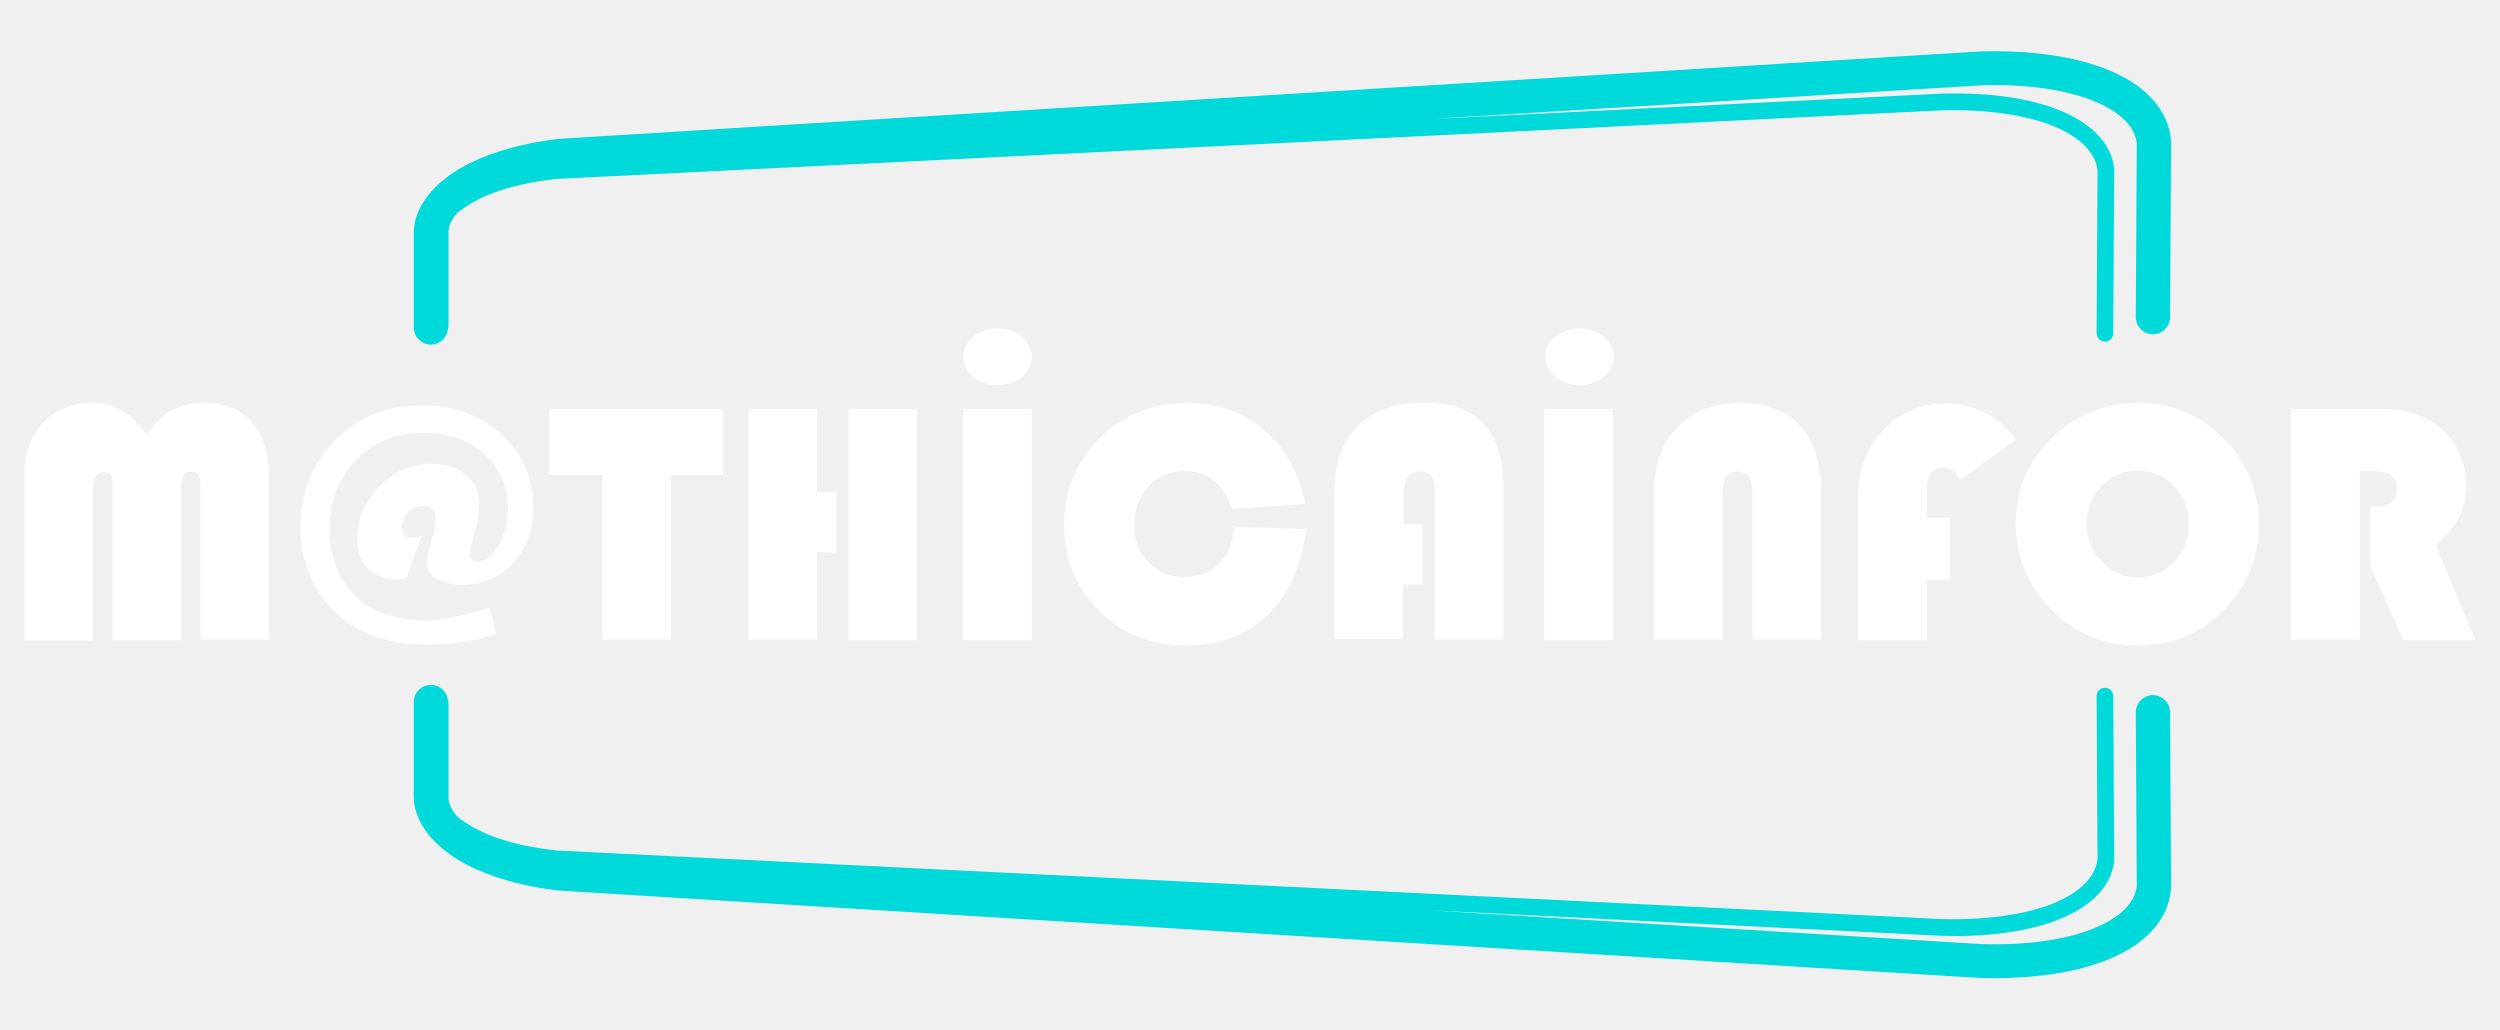
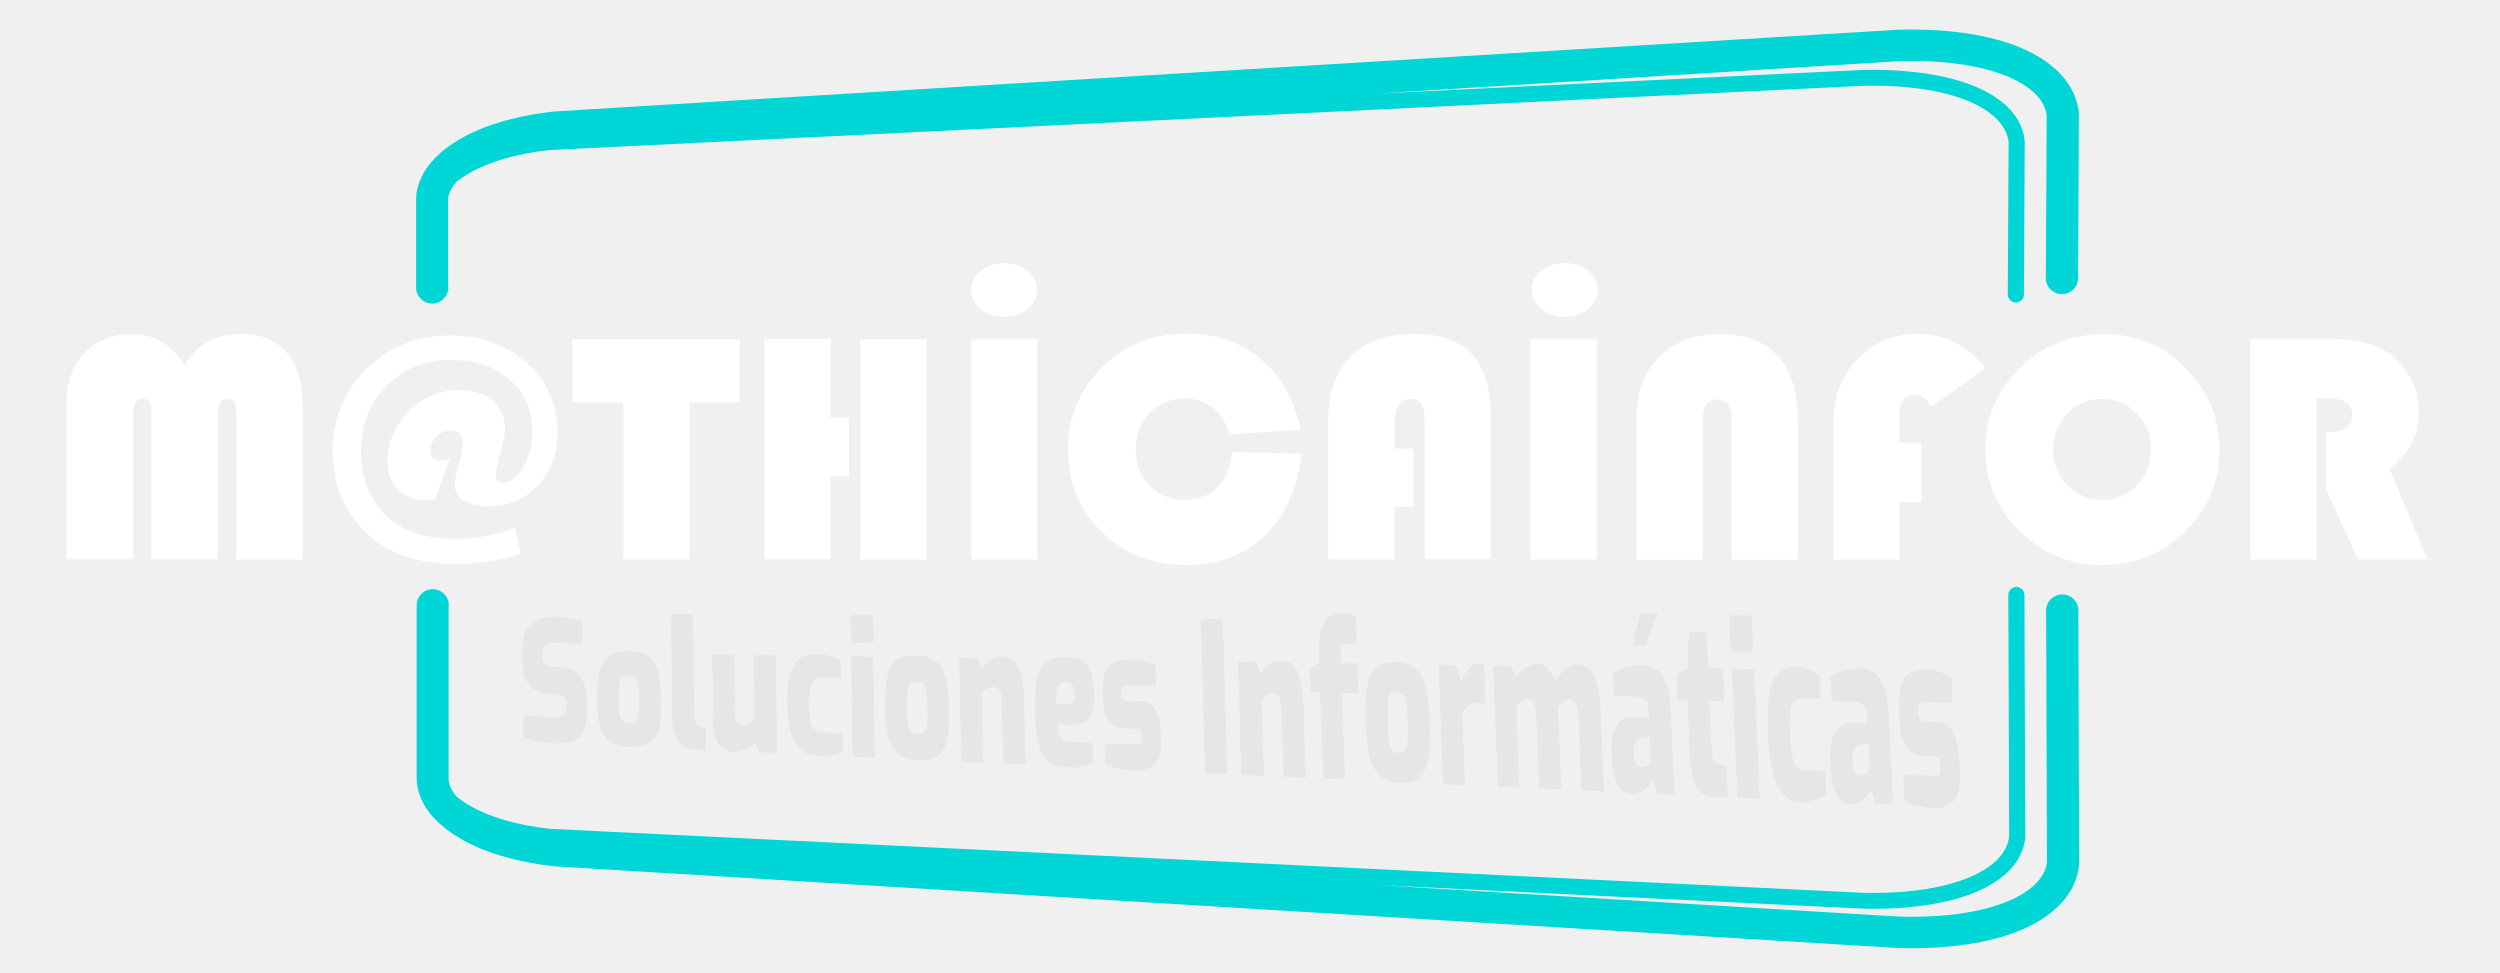
- <svg xmlns="http://www.w3.org/2000/svg" version="1.1" id="Capa_1" x="0px" y="0px" viewBox="0 0 510 210" style="enable-background:new 0 0 510 210;" xml:space="preserve">
+ <svg xmlns="http://www.w3.org/2000/svg" version="1.1" id="Capa_1" x="0px" y="0px" viewBox="0 0 900 350" style="enable-background:new 0 0 900 350;" xml:space="preserve">
  <style type="text/css">
- 	.st0{fill-rule:evenodd;clip-rule:evenodd;fill:transparent;}
- 	.st1{fill:#00D9D9;}
- 	/* .st2{fill:#0000FF;} */
- 	.st3,.st2{fill-rule:evenodd;clip-rule:evenodd;fill:#fff;}
+ 	.st0{fill:#E6E6E6;}
+ 	.st1{fill:#00D6D6;}
+ 	.st2{fill:#FFFFFF;}
+ 	.st3{fill-rule:evenodd;clip-rule:evenodd;fill:#FFFFFF;}
</style>
  <g>
-     <rect y="0" class="st0" width="510" height="210" />
-     <path class="st1" d="M91.4,66.8c0,1.9-1.6,3.5-3.5,3.5c-1.9,0-3.5-1.6-3.5-3.5v-19h0c-0.1-4.8,3.1-9.6,9.2-13.3   c4.9-2.9,11.9-5.2,20.6-6.2l0.2,0l289.5-17.8h0.1c10.7-0.3,19.8,1.1,26.4,3.9c7.4,3.1,11.9,8,12.5,14.2l0,0.1l-0.2,36   c0,1.9-1.6,3.5-3.5,3.5c-1.9,0-3.5-1.6-3.5-3.5l0.2-35.5c-0.4-3.4-3.4-6.3-8.3-8.4c-5.7-2.4-13.7-3.7-23.3-3.4v0l-112.7,6.9   l104.5-5.2h0c9.9-0.3,18.3,1,24.3,3.5c6.5,2.7,10.4,6.8,10.9,11.9l0,0.1l-0.2,33.4c0,1-0.8,1.7-1.7,1.7c-1,0-1.7-0.8-1.7-1.7   l0.2-33.2c-0.4-3.7-3.6-6.8-8.8-9c-5.6-2.3-13.4-3.5-22.8-3.3v0l-282.8,14c-7.5,0.8-13.4,2.6-17.4,5c-1,0.6-2,1.3-2.8,1.9   c-1.2,1.4-1.9,2.8-1.8,4.1l0,0.1V66.8z M91.4,143.2c0-1.9-1.6-3.5-3.5-3.5c-1.9,0-3.5,1.6-3.5,3.5v19h0c-0.1,4.8,3.1,9.6,9.2,13.3   c4.9,2.9,11.9,5.2,20.6,6.2l0.2,0l289.5,17.8h0.1c10.7,0.3,19.8-1.1,26.4-3.9c7.4-3.1,11.9-8,12.5-14.2l0-0.1l-0.2-36   c0-1.9-1.6-3.5-3.5-3.5c-1.9,0-3.5,1.6-3.5,3.5l0.2,35.5c-0.4,3.4-3.4,6.3-8.3,8.4c-5.7,2.4-13.7,3.7-23.3,3.4v0l-112.7-6.9   l104.5,5.2h0c9.9,0.3,18.3-1,24.3-3.5c6.5-2.7,10.4-6.8,10.9-11.9l0-0.1l-0.2-33.4c0-1-0.8-1.7-1.7-1.7c-1,0-1.7,0.8-1.7,1.7   l0.2,33.2c-0.4,3.7-3.6,6.8-8.8,9c-5.6,2.3-13.4,3.5-22.8,3.3v0l-282.8-14c-7.5-0.8-13.4-2.6-17.4-5c-1-0.6-2-1.2-2.8-1.9   c-1.2-1.4-1.9-2.8-1.8-4.1l0-0.1V143.2z" />
-     <path class="st2" d="M99.9,123.9l1.3,5.4c-4.3,1.5-9,2.2-14,2.2c-8.6,0-15.2-2.6-19.9-7.7c-4-4.5-6-9.9-6-16.3   c0-7.1,2.4-13,7.1-17.7c4.7-4.8,10.6-7.1,17.6-7.1c6.6,0,12,2,16.3,5.9c4.3,3.9,6.5,8.9,6.5,14.9c0,4.5-1.4,8.3-4.1,11.3   c-2.7,3-6.2,4.5-10.3,4.5c-2.2,0-4-0.4-5.3-1.2c-1.3-0.8-2-1.9-2-3.3c0-0.6,0.1-1.5,0.4-2.5l1.3-5c0.1-0.4,0.1-0.8,0.1-1.3   c0-1.9-0.9-2.8-2.7-2.8c-1.1,0-2.1,0.4-2.9,1.3c-0.8,0.9-1.3,1.9-1.3,3c0,1.5,0.7,2.2,2.1,2.2c0.7,0,1.3-0.1,1.9-0.3l-3.1,8.6   c-0.7,0.1-1.3,0.2-1.8,0.2c-2.5,0-4.5-0.7-6-2.2c-1.5-1.5-2.2-3.5-2.2-6c0-4.1,1.5-7.7,4.5-10.8c3-3.1,6.6-4.6,10.6-4.6   c2.9,0,5.3,0.8,7.1,2.3c1.8,1.5,2.7,3.5,2.7,5.9c0,1-0.2,2.1-0.4,3.4l-1,4.2l-0.2,0.7c-0.2,0.7-0.3,1.2-0.3,1.7   c0,1.1,0.5,1.7,1.5,1.7c1.6,0,3-1.1,4.3-3.3c1.3-2.2,1.9-4.7,1.9-7.4c0-4.6-1.6-8.3-4.8-11.2c-3.2-2.9-7.3-4.3-12.5-4.3   c-5.5,0-10.1,1.9-13.7,5.6c-3.6,3.7-5.4,8.4-5.4,14.1c0,4.9,1.4,9.1,4.2,12.4c3.4,4.1,8.7,6.2,15.9,6.2   C91.4,126.2,95.6,125.4,99.9,123.9" />
-     <path class="st2" d="M481.4,96v34.5h-14V83.4h18c5.5,0,9.7,1.4,12.7,4.1c3.4,3.1,5,6.9,5,11.6c0,4.8-2.1,8.8-6.2,12.1l8.1,19.4   h-14.7l-6.8-15.2v-12.1h1.1c2.9,0,4.4-1.3,4.4-3.8c0-2.3-1.7-3.4-5.1-3.4H481.4z" />
-     <path class="st2" d="M397.8,105.6v12.7h-4.7v12.3h-14v-29.3c0-5.5,1.7-10,5.1-13.6c3.4-3.6,7.7-5.4,12.8-5.4   c5.7,0,10.4,2.4,14.3,7.3L399.8,98c-0.6-1.8-1.8-2.6-3.4-2.6c-2.2,0-3.3,1.5-3.3,4.4v5.8H397.8z" />
-     <path class="st2" d="M337.5,130.5V99.9c0-5.4,1.6-9.6,4.8-12.9c3.2-3.2,7.5-4.8,12.8-4.8c5.3,0,9.4,1.6,12.2,4.7   c2.8,3.1,4.2,7.6,4.2,13.5v30.1h-14v-30.1c0-2.8-1-4.2-3.1-4.2c-2,0-3,1.4-3,4.2v30.1H337.5z" />
-     <path class="st2" d="M290.2,106.8v12.4h-4v11.2h-14v-30c0-5.8,1.6-10.3,4.8-13.5c3.2-3.2,7.6-4.8,13.4-4.8c5.5,0,9.6,1.4,12.3,4.4   c2.7,2.9,4,7.4,4,13.5v30.5h-14V101c0-1.8-0.2-3.1-0.7-3.8c-0.4-0.7-1.2-1-2.4-1c-2.2,0-3.3,1.6-3.3,4.8v5.9H290.2z" />
-     <path class="st2" d="M251.8,107.5l14.7,0.4c-1,7.6-3.6,13.5-7.9,17.6c-4.3,4.1-9.9,6.2-16.8,6.2c-7,0-12.9-2.4-17.6-7.1   c-4.7-4.7-7.1-10.6-7.1-17.5c0-7,2.4-12.9,7.2-17.7c4.8-4.8,10.8-7.2,17.8-7.2c7,0,12.8,2.3,17.4,7c3.2,3.2,5.5,7.8,6.8,13.6l-15,1   c-1.7-5.1-4.9-7.7-9.6-7.7c-3,0-5.5,1-7.4,3.1c-1.9,2.1-2.9,4.7-2.9,7.9c0,3.1,1,5.6,2.9,7.6c1.9,2,4.3,3,7.3,3   c3,0,5.4-0.9,7.1-2.7C250.4,113.4,251.5,110.8,251.8,107.5" />
-     <path class="st2" d="M203.5,67c3.9,0,7,2.6,7,5.8c0,3.2-3.1,5.8-7,5.8c-3.9,0-7-2.6-7-5.8C196.5,69.6,199.6,67,203.5,67    M210.5,83.4v47.2h-14V83.4H210.5z" />
-     <path class="st2" d="M187.1,83.4v47.2h-14V83.4H187.1z M170.6,100.3v12.4h-3.9v17.8h-14V83.4h14v16.9H170.6z" />
-     <polygon class="st2" points="136.9,96.9 136.9,130.5 122.9,130.5 122.9,96.9 112.1,96.9 112.1,83.4 147.5,83.4 147.5,96.9  " />
-     <path class="st2" d="M5,130.5v-34c0-4.2,1.3-7.6,3.8-10.3c2.6-2.7,5.9-4,9.9-4c4.8,0,8.5,2.2,11.2,6.6c1.6-2.4,3.3-4.1,5.1-5.1   c1.8-1,4.1-1.5,6.7-1.5c4.2,0,7.5,1.3,9.8,4c2.3,2.7,3.4,6.5,3.4,11.5v32.8h-14V99.9c0-1.5-0.1-2.5-0.4-3c-0.2-0.5-0.7-0.7-1.5-0.7   c-1.4,0-2.1,1.2-2.1,3.5v30.9H23V99.9c0-1.5-0.1-2.5-0.4-2.9c-0.3-0.5-0.8-0.7-1.5-0.7c-1.4,0-2.1,1.2-2.1,3.7v30.7H5z" />
-     <path class="st3" d="M329,83.4v47.2h-14V83.4H329z M322.2,67c3.9,0,7,2.6,7,5.8c0,3.2-3.1,5.8-7,5.8c-3.9,0-7-2.6-7-5.8   C315.2,69.6,318.3,67,322.2,67z" />
-     <path class="st3" d="M436.1,117.8c-2.9,0-5.3-1.1-7.3-3.2c-2-2.1-3.1-4.7-3.1-7.7c0-3,1-5.5,3-7.7c2-2.1,4.5-3.2,7.4-3.2   c2.9,0,5.4,1,7.4,3.2c2,2.1,3,4.7,3,7.7c0,3-1,5.6-3,7.7C441.4,116.8,439,117.8,436.1,117.8 M418.6,124.5   c4.8,4.8,10.7,7.2,17.5,7.2c6.9,0,12.7-2.4,17.5-7.2c4.8-4.8,7.2-10.7,7.2-17.6c0-6.8-2.4-12.6-7.2-17.4   c-4.8-4.9-10.5-7.3-17.2-7.3c-7,0-13,2.4-17.9,7.2c-4.9,4.8-7.3,10.6-7.3,17.5C411.3,113.8,413.7,119.6,418.6,124.5z" />
+     <path class="st0" d="M669.7,279.2c0.2,0,0.5,0,0.8-0.1c0.3-0.1,0.6-0.2,0.8-0.4c0.3-0.1,0.5-0.3,0.8-0.4c0.3-0.1,0.5-0.3,0.6-0.4   c0.2-0.2,0.3-0.2,0.4-0.3c-0.2-3.3-0.3-6.5-0.4-9.8c-1,0.1-2,0.3-3,0.4c-1,0.2-1.7,0.7-2.2,1.5c-0.5,0.8-0.7,1.9-0.6,3.4   c0,0.6,0.1,1.2,0.1,1.9c0,1,0.2,1.8,0.5,2.5c0.2,0.6,0.5,1.1,0.9,1.3C668.8,279.1,669.3,279.2,669.7,279.2 M666.1,289.6   c-1.9-0.1-3.5-1.2-4.8-3.4c-1.3-2.2-2-5.2-2.2-8.9c-0.1-1.5-0.1-3.1-0.2-4.6c-0.2-3.6,0.4-6.5,1.6-8.9c1.2-2.3,3.3-3.4,6.1-3.4   c1.8,0,3.7,0.1,5.6,0.1c-0.1-0.8-0.1-1.5-0.1-2.3c-0.1-1.3-0.2-2.4-0.5-3.2c-0.3-0.8-0.8-1.4-1.5-1.8c-0.7-0.4-1.8-0.6-3.3-0.6   c-2.4-0.1-4.9-0.1-7.3-0.2c-0.2-2.9-0.3-5.8-0.5-8.8c1.2-0.9,2.6-1.6,4.2-2.1c1.6-0.5,3.6-0.9,5.9-0.9c2,0,3.8,0.5,5.4,1.5   c1.6,1,2.8,2.6,3.7,5c0.9,2.4,1.4,5.7,1.7,10.1c0.3,5.4,0.5,10.8,0.8,16.2c0.3,5.4,0.6,10.8,0.8,16.2c-2.1-0.1-4.2-0.2-6.3-0.3   c-0.5-1.7-1-3.3-1.5-5c-0.2,0.5-0.6,1-1,1.6c-0.4,0.6-1,1.2-1.7,1.7c-0.7,0.6-1.4,1-2.3,1.3C668.1,289.6,667.1,289.7,666.1,289.6z    M648,288.8c-1.5-0.1-3-0.5-4.3-1.4c-1.3-0.8-2.5-2.2-3.5-4c-1-1.8-1.8-4.3-2.5-7.3c-0.7-3.1-1-6.9-1.2-11.5   c-0.2-4.8-0.2-8.7,0.1-11.9c0.3-3.2,0.9-5.7,1.7-7.5c0.8-1.8,1.9-3.1,3.2-3.9c1.3-0.8,2.8-1.1,4.6-1.1c1.6,0,3,0.2,4.4,0.6   c1.3,0.4,2.9,1.1,4.5,2c0.1,2.9,0.2,5.8,0.4,8.7c-2.1-0.1-4.1-0.1-6.2-0.1c-1.3,0-2.4,0.3-3.2,1c-0.8,0.7-1.3,2-1.5,3.9   c-0.2,1.9-0.3,4.7-0.1,8.2c0.2,3.6,0.5,6.3,0.9,8.1c0.4,1.8,1,3.1,1.8,3.7c0.8,0.6,2,1,3.4,1c2.2,0.1,4.4,0.2,6.5,0.3   c0.1,2.9,0.3,5.8,0.4,8.6c-0.8,0.5-1.7,0.9-2.7,1.3c-1,0.4-2.1,0.7-3.3,0.9C650.2,288.8,649.1,288.8,648,288.8z M625.5,287.2   c-0.4-7.7-0.7-15.5-1-23.2c-0.3-7.7-0.7-15.5-1-23.2c2.6,0,5.2,0.1,7.9,0.1c0.4,7.8,0.8,15.6,1.1,23.3c0.3,7.8,0.7,15.6,1,23.3   C630.8,287.5,628.2,287.3,625.5,287.2z M624.1,234.5c-0.7,0-1.1-0.6-1.1-1.9c-0.1-3-0.3-6-0.4-9.1c-0.1-1.3,0.3-2,1-2   c2,0,4,0,6.1,0c0.3,0,0.6,0.2,0.7,0.6c0.2,0.4,0.3,0.9,0.3,1.4c0.1,3,0.3,6.1,0.4,9.1c0,1.3-0.3,1.9-0.9,1.9   C628.2,234.5,626.1,234.5,624.1,234.5z M617.1,286.8c-2-0.1-3.7-0.7-5-1.8c-1.3-1.1-2.2-2.9-2.8-5.4c-0.7-2.5-1-5.8-1.1-10   c-0.1-2.9-0.2-5.8-0.3-8.7c-0.1-2.9-0.2-5.8-0.2-8.7c-1.3,0-2.6-0.1-3.8-0.1c-0.1-3.1-0.3-6.2-0.4-9.4c1.3-0.7,2.7-1.5,4-2.2   c0.2-4.3,0.3-8.6,0.5-12.9c2,0,4.1,0,6.3,0c0.2,4.3,0.4,8.6,0.6,12.9c1.7,0,3.5,0,5.3,0.1c0.2,3.9,0.4,7.9,0.5,11.8   c-1.8,0-3.6-0.1-5.3-0.1c0.1,2.9,0.2,5.8,0.4,8.7c0.1,2.9,0.2,5.8,0.4,8.7c0,1,0.1,1.8,0.2,2.4c0.1,0.7,0.3,1.2,0.5,1.6   c0.2,0.4,0.5,0.8,0.7,1c0.3,0.2,0.5,0.3,0.8,0.4c1,0.2,2.1,0.5,3.1,0.7c0.2,3.7,0.3,7.3,0.5,11C620.4,287,618.7,286.9,617.1,286.8z    M587.6,232.5c1-4,1.9-8,2.9-11.9c2.1,0,4.2,0,6.3,0c-1.5,4-3,8-4.6,12C590.6,232.5,589.1,232.5,587.6,232.5z M590.9,276.1   c0.2,0,0.5,0,0.8-0.1c0.3-0.1,0.6-0.2,0.8-0.3c0.3-0.1,0.5-0.3,0.8-0.4c0.3-0.1,0.5-0.2,0.7-0.4c0.2-0.1,0.3-0.2,0.3-0.3   c-0.1-3.1-0.3-6.2-0.4-9.3c-1,0.1-2,0.2-3,0.4c-0.9,0.2-1.7,0.7-2.2,1.4c-0.5,0.7-0.7,1.8-0.7,3.2c0,0.6,0.1,1.2,0.1,1.8   c0,0.9,0.2,1.7,0.5,2.3c0.2,0.6,0.6,1,0.9,1.2C590,276,590.5,276,590.9,276.1z M587.3,285.9c-1.9-0.1-3.5-1.2-4.8-3.3   c-1.2-2.1-2-4.9-2.1-8.4c0-1.4-0.1-2.9-0.2-4.4c-0.1-3.4,0.4-6.2,1.7-8.4c1.3-2.2,3.3-3.3,6.2-3.2c1.9,0,3.7,0.1,5.6,0.2   c-0.1-0.7-0.1-1.5-0.1-2.2c-0.1-1.3-0.2-2.3-0.5-3.1c-0.3-0.8-0.8-1.4-1.5-1.7c-0.7-0.4-1.8-0.5-3.3-0.6c-2.4-0.1-4.9-0.1-7.3-0.2   c-0.1-2.8-0.2-5.5-0.4-8.3c1.2-0.8,2.6-1.5,4.2-2c1.7-0.5,3.6-0.8,5.9-0.8c2.1,0,3.8,0.5,5.4,1.4c1.6,0.9,2.8,2.5,3.7,4.8   c0.9,2.2,1.4,5.4,1.6,9.6c0.2,5.1,0.5,10.2,0.7,15.3c0.2,5.1,0.4,10.2,0.7,15.3c-2.1-0.1-4.2-0.2-6.3-0.3c-0.5-1.6-1-3.1-1.4-4.7   c-0.3,0.4-0.7,0.9-1.1,1.5c-0.4,0.6-1,1.1-1.7,1.6c-0.7,0.5-1.4,1-2.2,1.2C589.2,285.9,588.2,286,587.3,285.9z M539.2,283.2   c-0.3-7.3-0.5-14.5-0.8-21.8c-0.3-7.3-0.6-14.5-0.8-21.8c2.1,0,4.3,0.1,6.5,0.1c0.5,1.4,1,2.9,1.6,4.3c0.9-1.3,2-2.5,3.2-3.5   c1.1-1,2.7-1.5,4.5-1.5c1.6,0,2.9,0.6,3.9,1.8c1,1.1,1.9,2.6,2.4,4.4c0.6-0.9,1.4-1.8,2.2-2.7c0.8-0.9,1.7-1.7,2.7-2.4   c1-0.6,2-0.9,3.1-0.9c2,0,3.7,0.8,4.8,2.1c1.2,1.4,2,3.4,2.6,5.9c0.6,2.6,1,5.6,1.1,9.1c0.2,4.8,0.4,9.6,0.6,14.3   c0.2,4.8,0.4,9.6,0.6,14.3c-2.7-0.1-5.3-0.3-8-0.4c-0.2-4.5-0.4-9.1-0.6-13.6c-0.2-4.5-0.4-9.1-0.6-13.6c-0.1-1.3-0.2-2.3-0.5-3.1   c-0.3-0.8-0.7-1.4-1.1-1.7c-0.4-0.4-0.9-0.6-1.6-0.6c-0.8,0-1.5,0.3-2.3,0.8c-0.8,0.6-1.4,1.2-1.9,2.1c0.1,0.4,0.1,0.9,0.1,1.3   c0.1,0.4,0.1,0.9,0.1,1.2c0.1,4.5,0.3,8.9,0.5,13.4c0.2,4.5,0.4,8.9,0.6,13.4c-2.7-0.1-5.3-0.2-8-0.4c-0.2-4.5-0.4-9-0.5-13.4   c-0.2-4.5-0.4-9-0.6-13.4c-0.1-1.3-0.2-2.3-0.5-3c-0.3-0.8-0.7-1.3-1.1-1.7c-0.4-0.4-0.9-0.6-1.5-0.6c-0.5,0-1,0.1-1.6,0.3   c-0.5,0.2-0.9,0.6-1.3,1c-0.4,0.4-0.8,0.9-1.1,1.4c0.2,4.8,0.3,9.7,0.5,14.6c0.2,4.9,0.4,9.7,0.6,14.6   C544.5,283.4,541.8,283.3,539.2,283.2z M519.5,282.3c-0.3-7.2-0.5-14.3-0.8-21.5c-0.2-7.2-0.5-14.3-0.8-21.5c2,0,4.1,0.1,6.2,0.1   c0.6,2.1,1.3,4.2,2,6.3c0.7-1.9,1.6-3.5,2.6-4.8c1-1.3,2.2-2,3.6-2c0.3,0,0.6,0,0.9,0.1c0.4,0.1,0.8,0.2,1.1,0.3   c0.2,4.8,0.4,9.5,0.5,14.3c-0.5-0.1-1-0.2-1.6-0.3c-0.5-0.1-1-0.1-1.5-0.1c-0.8,0-1.6,0.1-2.2,0.4c-0.6,0.3-1.2,0.7-1.7,1.3   c-0.5,0.6-1,1.3-1.4,2.2c0.2,4.3,0.3,8.6,0.5,12.8c0.2,4.3,0.3,8.5,0.5,12.8C524.8,282.5,522.1,282.4,519.5,282.3z M503.5,271.1   c0.7,0,1.3-0.1,1.8-0.3c0.5-0.2,0.8-0.7,1-1.4c0.2-0.7,0.4-1.8,0.5-3.3c0.1-1.5,0.1-3.4,0-5.9c-0.1-2.5-0.2-4.5-0.4-5.9   c-0.2-1.5-0.4-2.6-0.7-3.3c-0.3-0.7-0.7-1.2-1.1-1.4c-0.5-0.2-1.1-0.3-1.8-0.4c-0.7,0-1.2,0.1-1.7,0.3c-0.5,0.2-0.8,0.7-1.1,1.4   c-0.3,0.7-0.5,1.8-0.5,3.3c-0.1,1.5,0,3.4,0.1,5.9c0.1,2.5,0.2,4.4,0.4,5.9c0.2,1.5,0.4,2.6,0.7,3.3c0.3,0.7,0.7,1.2,1.2,1.5   C502.3,270.9,502.8,271.1,503.5,271.1z M503.9,281.9c-2.1-0.1-3.9-0.6-5.5-1.4c-1.6-0.8-2.7-2.1-3.7-3.8c-1-1.7-1.7-4-2.2-6.7   c-0.5-2.7-0.8-6.1-0.9-10.1c-0.1-4.3,0-7.8,0.3-10.6c0.3-2.8,0.8-5,1.7-6.6c0.9-1.6,2-2.7,3.5-3.4c1.5-0.7,3.2-1,5.3-1   c2.1,0,3.9,0.4,5.4,1.2c1.5,0.7,2.8,1.9,3.7,3.6c1,1.7,1.7,3.9,2.2,6.8c0.5,2.8,0.9,6.4,1,10.6c0.1,4.2,0.1,7.7-0.2,10.5   c-0.3,2.8-0.9,5-1.7,6.6c-0.8,1.6-2,2.8-3.5,3.4C507.9,281.8,506.1,282,503.9,281.9z M476.4,280.2c-0.2-5.2-0.4-10.3-0.6-15.5   c-0.2-5.2-0.3-10.3-0.5-15.5c-1.1,0-2.3-0.1-3.4-0.1c-0.1-2.8-0.2-5.6-0.3-8.5c1.1-0.7,2.2-1.4,3.3-2c0-0.7,0-1.4-0.1-2.1   c-0.1-3.7,0.1-6.7,0.6-9c0.5-2.3,1.5-4,2.7-5.1c1.2-1.1,2.8-1.6,4.8-1.6c1.1,0,2.1,0.1,3,0.4c0.9,0.3,1.7,0.6,2.2,0.8   c0.1,3.2,0.2,6.5,0.3,9.7c-1.2,0-2.4,0-3.6,0c-0.6,0-1,0.1-1.3,0.4c-0.3,0.3-0.5,0.7-0.7,1.3c-0.1,0.6-0.1,1.4-0.1,2.4   c0,1,0.1,1.9,0.1,2.9c1.9,0,3.8,0.1,5.8,0.1c0.1,3.6,0.3,7.1,0.4,10.7c-2-0.1-3.9-0.1-5.9-0.1c0.2,5.2,0.3,10.4,0.5,15.6   c0.2,5.2,0.4,10.4,0.6,15.6C481.6,280.5,479,280.4,476.4,280.2z M446.9,278.9c-0.3-6.8-0.4-13.5-0.6-20.3   c-0.2-6.8-0.4-13.5-0.6-20.3c2.2,0,4.4,0.1,6.5,0.1c0.5,1.3,1,2.7,1.6,4c0.8-1.2,1.8-2.3,3.1-3.2c1.3-1,2.7-1.4,4.1-1.4   c2.1,0,3.7,0.7,4.9,2.1c1.2,1.3,2,3.2,2.4,5.5c0.5,2.3,0.8,4.9,0.9,7.6c0.1,4.5,0.3,9,0.4,13.5c0.1,4.5,0.3,9,0.5,13.5   c-2.7-0.1-5.3-0.2-8-0.4c-0.2-4.2-0.3-8.4-0.4-12.5c-0.1-4.2-0.3-8.4-0.4-12.5c0-1.2-0.2-2.1-0.4-2.8c-0.3-0.7-0.7-1.3-1.1-1.6   c-0.4-0.3-0.9-0.5-1.5-0.5c-0.5,0-1,0.1-1.6,0.3c-0.5,0.2-1,0.5-1.4,0.9c-0.4,0.4-0.8,0.8-1.1,1.3c0.1,4.5,0.2,9.1,0.4,13.6   c0.1,4.5,0.3,9,0.5,13.6C452.2,279.1,449.6,279,446.9,278.9z M346.1,274.2c-0.2-6.2-0.3-12.5-0.4-18.7c-0.1-6.2-0.2-12.4-0.4-18.7   c2.2,0,4.4,0.1,6.6,0.1c0.5,1.2,0.9,2.5,1.4,3.7c0.8-1.1,1.9-2.1,3.2-2.9c1.3-0.9,2.7-1.3,4-1.3c2.1,0,3.7,0.7,4.9,1.9   c1.1,1.2,1.9,2.9,2.4,5.1c0.5,2.1,0.7,4.5,0.8,7c0.1,4.1,0.2,8.3,0.3,12.4c0.1,4.1,0.2,8.3,0.3,12.4c-2.7-0.1-5.3-0.2-8-0.4   c-0.1-3.8-0.2-7.7-0.3-11.5c-0.1-3.8-0.2-7.7-0.3-11.5c0-1.1-0.1-1.9-0.4-2.6c-0.3-0.7-0.6-1.1-1.1-1.5c-0.4-0.3-0.9-0.5-1.5-0.5   c-0.5,0-1,0.1-1.6,0.3c-0.5,0.2-1,0.5-1.4,0.8c-0.4,0.4-0.8,0.8-1.1,1.2c0.1,4.2,0.1,8.3,0.2,12.5c0.1,4.2,0.2,8.3,0.3,12.5   C351.4,274.4,348.8,274.3,346.1,274.2z M307,272.3c-0.1-6-0.2-12-0.3-18c-0.1-6-0.2-12-0.3-18c2.6,0,5.2,0.1,7.9,0.1   c0.1,6.1,0.2,12.1,0.3,18.2c0.1,6.1,0.2,12.1,0.3,18.2C312.3,272.6,309.7,272.4,307,272.3z M307.3,231.4c-0.7,0-1-0.5-1-1.5   c0-2.3-0.1-4.7-0.1-7c0-1,0.3-1.5,1-1.5c2,0,4.1,0,6.1,0c0.4,0,0.6,0.1,0.8,0.4c0.2,0.3,0.3,0.7,0.3,1.1c0,2.4,0.1,4.7,0.1,7.1   c0,1-0.3,1.5-0.9,1.5C311.4,231.4,309.3,231.4,307.3,231.4z M294.3,272.1c-1.6-0.1-3-0.4-4.3-1.1c-1.3-0.6-2.4-1.7-3.4-3   c-1-1.4-1.7-3.2-2.3-5.6c-0.5-2.3-0.8-5.2-0.9-8.7c-0.1-3.6,0.2-6.6,0.6-8.9c0.4-2.4,1.1-4.2,2-5.6c0.9-1.4,2-2.4,3.3-2.9   c1.3-0.6,2.9-0.8,4.7-0.8c1.5,0,3,0.2,4.3,0.5c1.4,0.3,2.8,0.8,4.4,1.5c0.1,2.2,0.1,4.4,0.1,6.6c-2.1,0-4.1-0.1-6.2-0.1   c-1.4,0-2.5,0.2-3.3,0.8c-0.8,0.5-1.3,1.5-1.6,3c-0.3,1.4-0.4,3.5-0.4,6.2c0,2.7,0.2,4.7,0.5,6.1c0.3,1.4,0.9,2.3,1.7,2.8   c0.8,0.5,1.9,0.7,3.4,0.8c2.1,0.1,4.3,0.2,6.5,0.3c0.1,2.2,0.1,4.4,0.1,6.5c-0.8,0.4-1.7,0.7-2.7,1c-1,0.3-2.1,0.5-3.3,0.6   C296.5,272.1,295.4,272.2,294.3,272.1z M263.8,270.7c-2.2-0.1-3.9-1.1-5.2-3c-1.2-1.9-1.9-4.5-1.9-7.7c0-4.1-0.1-8.2-0.1-12.2   c0-4.1-0.1-8.1-0.2-12.2c2.6,0,5.3,0.1,8,0.1c0,3.5,0.1,7.1,0.1,10.6c0,3.5,0.1,7,0.1,10.6c0,1.6,0.2,2.7,0.8,3.3   c0.6,0.6,1.3,0.9,2.2,0.9c0.6,0,1.3-0.2,2.1-0.6c0.8-0.4,1.5-0.9,2-1.5c-0.1-3.9-0.1-7.7-0.2-11.6c-0.1-3.9-0.1-7.7-0.1-11.6   c2.6,0,5.2,0.1,7.9,0.1c0.1,5.9,0.1,11.7,0.2,17.6c0.1,5.9,0.2,11.7,0.3,17.6c-2.2-0.1-4.4-0.2-6.6-0.3c-0.5-1.2-1-2.3-1.4-3.5   c-1.1,0.9-2.3,1.7-3.7,2.5C266.8,270.4,265.3,270.7,263.8,270.7z M250.3,269.9c-1.8-0.1-3.4-0.5-4.7-1.5c-1.2-0.9-2.1-2.2-2.7-3.8   c-0.6-1.7-0.9-3.8-0.9-6.3c0-6.2-0.1-12.4-0.2-18.6c-0.1-6.2-0.1-12.4-0.2-18.6c2.6,0,5.3,0,7.9,0c0.1,6,0.1,11.9,0.2,17.9   c0.1,5.9,0.1,11.9,0.2,17.9c0,1.1,0.1,1.9,0.3,2.6c0.2,0.6,0.4,1.1,0.8,1.5c0.3,0.3,0.8,0.6,1.3,0.7c0.5,0.1,1.1,0.2,1.7,0.4   c0.1,2.7,0.1,5.4,0.1,8.1C252.8,270,251.5,269.9,250.3,269.9z M226.5,260.4c0.7,0,1.3,0,1.8-0.2c0.5-0.2,0.8-0.5,1-1.1   c0.3-0.6,0.5-1.4,0.6-2.6c0.1-1.2,0.2-2.7,0.2-4.7c0-2-0.1-3.5-0.3-4.7c-0.1-1.2-0.3-2-0.6-2.6c-0.3-0.6-0.6-0.9-1.1-1.1   c-0.5-0.2-1-0.3-1.8-0.3c-0.7,0-1.2,0-1.7,0.2c-0.5,0.2-0.9,0.5-1.1,1.1c-0.3,0.5-0.5,1.4-0.6,2.6c-0.1,1.2-0.1,2.7-0.1,4.6   c0,1.9,0,3.5,0.2,4.7c0.1,1.2,0.4,2,0.7,2.6c0.3,0.6,0.7,0.9,1.1,1.1C225.2,260.2,225.8,260.3,226.5,260.4z M226.5,268.9   c-2.1-0.1-3.9-0.5-5.4-1.2c-1.5-0.7-2.7-1.7-3.6-3.1c-0.9-1.4-1.6-3.1-2-5.3c-0.4-2.2-0.6-4.8-0.6-7.9c0-3.4,0.2-6.1,0.6-8.3   c0.4-2.2,1.1-3.9,2-5.2c0.9-1.2,2.1-2.2,3.5-2.7c1.5-0.5,3.3-0.8,5.4-0.7c2.2,0,4,0.4,5.4,0.9c1.5,0.6,2.7,1.6,3.6,2.9   c0.9,1.3,1.6,3.1,2,5.4c0.4,2.3,0.6,5.1,0.7,8.4c0,3.3-0.2,6.1-0.5,8.3c-0.4,2.2-1,4-1.9,5.2c-0.9,1.3-2.1,2.2-3.6,2.6   C230.6,268.8,228.7,269,226.5,268.9z M695.3,291c-0.8,0-1.7-0.1-2.5-0.3c-0.9-0.2-1.8-0.4-2.6-0.6c-0.9-0.2-1.7-0.5-2.5-0.9   c-0.7-0.4-1.5-0.8-2-1.2c-0.2-3-0.3-6.1-0.5-9.1c3.7,0.1,7.5,0.3,11.2,0.4c0.6,0,1,0,1.3-0.2c0.3-0.2,0.5-0.5,0.6-0.8   c0.1-0.4,0.2-0.9,0.2-1.7c0-0.5-0.1-0.9-0.1-1.4c-0.1-0.9-0.2-1.5-0.6-2.1c-0.3-0.5-0.9-0.8-1.8-0.8c-1.4,0-2.7-0.1-4.1-0.1   c-1.3,0-2.7-0.5-3.9-1.4c-1.2-0.9-2.2-2.3-3-4.4c-0.8-2-1.2-4.7-1.3-8c0-1-0.1-1.9-0.1-2.9c-0.2-3.1-0.1-5.7,0.5-7.9   c0.5-2.1,1.5-3.8,3-4.9c1.5-1.1,3.6-1.7,6.2-1.6c1,0,2.2,0.1,3.4,0.4c1.1,0.3,2.2,0.6,3.3,1c1,0.4,1.9,0.8,2.4,1.3   c0.2,3.1,0.3,6.1,0.5,9.2c-3.6-0.1-7.1-0.2-10.6-0.2c-0.7,0-1.2,0.2-1.5,0.6c-0.3,0.4-0.4,1.2-0.4,2.2c0,0.4,0,0.8,0.1,1.3   c0.1,0.7,0.2,1.3,0.4,1.7c0.2,0.4,0.4,0.7,0.8,0.9c0.4,0.2,0.9,0.3,1.5,0.3c1.3,0,2.7,0.1,4.1,0.1c2.6,0.1,4.5,1.3,5.8,3.7   c1.2,2.4,1.9,5.6,2.2,9.7c0.1,1.6,0.2,3.1,0.3,4.6c0.2,3.3-0.2,5.9-0.8,7.8c-0.7,1.9-1.8,3.3-3.3,4.1   C699.6,290.8,697.6,291.1,695.3,291z M433.9,278.3c-0.3-9.2-0.6-18.5-0.8-27.7c-0.3-9.2-0.5-18.5-0.8-27.7c2.6,0,5.2,0,7.9,0   c0.3,9.3,0.5,18.6,0.8,27.9c0.3,9.3,0.5,18.6,0.8,27.9C439.2,278.5,436.6,278.4,433.9,278.3z M407.6,277.4c-0.8,0-1.7-0.1-2.5-0.3   c-0.9-0.1-1.8-0.3-2.6-0.5c-0.9-0.2-1.7-0.4-2.5-0.7c-0.7-0.3-1.4-0.6-2-1c-0.1-2.4-0.2-4.9-0.2-7.3c3.7,0.1,7.5,0.3,11.3,0.4   c0.5,0,0.9,0,1.2-0.2c0.3-0.1,0.5-0.4,0.6-0.7c0.1-0.3,0.2-0.8,0.2-1.3c0-0.4-0.1-0.7-0.1-1.1c0-0.7-0.2-1.2-0.5-1.7   c-0.3-0.4-0.9-0.7-1.8-0.7c-1.3,0-2.7-0.1-4-0.1c-1.4,0-2.7-0.4-3.8-1.1c-1.2-0.7-2.1-1.9-2.8-3.5c-0.7-1.6-1.1-3.8-1.1-6.4   c0-0.8,0-1.5-0.1-2.3c-0.1-2.5,0.2-4.6,0.7-6.3c0.6-1.7,1.6-3,3.1-3.9c1.5-0.9,3.6-1.3,6.3-1.3c1,0,2.1,0.1,3.3,0.3   c1.1,0.2,2.2,0.5,3.3,0.8c1,0.3,1.9,0.7,2.4,1c0.1,2.5,0.1,5,0.2,7.4c-3.6-0.1-7.1-0.2-10.6-0.2c-0.7,0-1.2,0.1-1.5,0.5   c-0.3,0.3-0.5,0.9-0.4,1.8c0,0.3,0,0.7,0,1c0,0.6,0.2,1.1,0.3,1.4c0.2,0.3,0.4,0.6,0.8,0.7c0.4,0.1,0.8,0.2,1.4,0.2   c1.3,0,2.7,0.1,4.1,0.1c2.6,0.1,4.5,1,5.7,3c1.2,1.9,1.8,4.6,1.9,7.9c0,1.3,0.1,2.5,0.1,3.8c0.1,2.6-0.3,4.8-1,6.3   c-0.7,1.6-1.9,2.6-3.4,3.3C411.8,277.3,409.9,277.6,407.6,277.4z M380.2,253.5c1.5,0,3,0.1,4.6,0.1c0.7,0,1.3-0.2,1.7-0.7   c0.3-0.5,0.4-1.3,0.4-2.6c0-1.2-0.2-2.1-0.4-2.8c-0.2-0.7-0.6-1.2-1-1.5c-0.6-0.4-1.2-0.5-2-0.5c-0.7,0-1.4,0.2-1.9,0.6   c-0.5,0.5-0.9,1.2-1,2.4C380.3,249.8,380.2,251.4,380.2,253.5z M384.5,276.3c-2.8-0.1-5-0.8-6.7-2c-1.8-1.2-3-3.2-3.8-6.1   c-0.8-2.9-1.3-6.8-1.4-11.9c-0.1-5.2,0.2-9.2,0.8-12.1c0.6-2.9,1.8-4.9,3.3-6c1.6-1.1,3.8-1.7,6.5-1.6c2.6,0,4.6,0.4,6.2,1.2   c1.5,0.8,2.6,2.2,3.3,4.2c0.7,2,1.1,4.8,1.2,8.4c0.1,2.7-0.2,4.8-0.9,6.4c-0.6,1.6-1.5,2.7-2.7,3.3c-1.3,0.6-2.7,0.9-4.4,0.8   c-1.8-0.1-3.6-0.1-5.3-0.2c0.2,1.5,0.3,2.8,0.6,3.7c0.3,0.9,0.9,1.6,1.7,2c0.8,0.4,2,0.6,3.5,0.7c2.3,0.1,4.7,0.2,7,0.3   c0.1,2.4,0.2,4.9,0.2,7.3c-1.1,0.4-2.4,0.8-3.8,1.1C388.2,276.3,386.5,276.4,384.5,276.3z M330.3,264.4c0.7,0,1.3-0.1,1.8-0.2   c0.5-0.2,0.8-0.6,1.1-1.2c0.3-0.6,0.5-1.6,0.6-2.8c0.1-1.3,0.2-3,0.1-5.1c-0.1-2.2-0.2-3.9-0.3-5.2c-0.2-1.3-0.4-2.2-0.7-2.9   c-0.3-0.6-0.6-1-1.1-1.2c-0.5-0.2-1-0.3-1.8-0.3c-0.7,0-1.2,0.1-1.7,0.2c-0.5,0.2-0.9,0.5-1.1,1.2c-0.3,0.6-0.5,1.5-0.6,2.8   c-0.1,1.3-0.1,3-0.1,5.1c0,2.1,0.1,3.8,0.3,5.1c0.2,1.3,0.4,2.2,0.7,2.9c0.3,0.6,0.7,1,1.1,1.3   C329.1,264.2,329.7,264.4,330.3,264.4z M330.5,273.8c-2.1-0.1-3.9-0.5-5.4-1.2c-1.5-0.7-2.7-1.8-3.7-3.4c-0.9-1.5-1.7-3.4-2.1-5.9   c-0.4-2.4-0.7-5.3-0.7-8.7c-0.1-3.7,0.1-6.8,0.5-9.2c0.4-2.4,1-4.3,1.9-5.7c0.9-1.4,2.1-2.4,3.5-2.9c1.5-0.6,3.3-0.8,5.3-0.8   c2.2,0,4,0.4,5.4,1c1.5,0.6,2.7,1.7,3.6,3.2c0.9,1.5,1.7,3.4,2.1,5.9c0.5,2.5,0.7,5.6,0.8,9.2c0.1,3.6,0,6.7-0.4,9.1   c-0.4,2.4-1,4.4-1.9,5.8c-0.9,1.4-2.1,2.4-3.5,2.9C334.6,273.6,332.7,273.9,330.5,273.8z M199.2,267.6c-0.9,0-1.9-0.1-2.8-0.2   c-1-0.1-1.9-0.3-2.8-0.5c-1-0.2-1.9-0.4-2.8-0.6c-0.9-0.2-1.7-0.5-2.4-0.8c0-2.7,0-5.5,0-8.2c1,0.1,2.1,0.3,3.3,0.4   c1.2,0.1,2.4,0.2,3.7,0.3c1.2,0.1,2.4,0.1,3.5,0.2c1.1,0,2-0.1,2.7-0.2c0.8-0.2,1.4-0.5,1.8-1.1c0.4-0.5,0.6-1.3,0.6-2.3   c0-0.4,0-0.8,0-1.2c0-1.1-0.2-1.9-0.8-2.5c-0.6-0.6-1.2-0.9-2.1-0.9c-0.9,0-1.8-0.1-2.7-0.1c-3.4-0.1-6-1.2-7.8-3.2   c-1.8-2-2.6-5.3-2.6-9.9c0-0.7,0-1.4,0-2.1c0-4.3,0.9-7.6,2.8-9.6c2-2.1,4.8-3.1,8.4-3.1c1.3,0,2.7,0.1,3.9,0.3   c1.2,0.2,2.4,0.4,3.5,0.6c1.1,0.2,2.2,0.5,3,0.8c0,2.8,0,5.5,0,8.3c-1.4-0.1-3-0.3-4.7-0.4c-1.7-0.1-3.3-0.2-4.8-0.2   c-0.9,0-1.8,0.1-2.5,0.3c-0.7,0.2-1.3,0.6-1.7,1.2c-0.4,0.6-0.6,1.4-0.6,2.5c0,0.3,0,0.6,0,0.8c0,1.3,0.3,2.2,0.9,2.9   c0.6,0.6,1.5,0.9,2.6,1c1,0,2.1,0,3.2,0.1c2.1,0,3.8,0.6,5.2,1.7c1.4,1.1,2.4,2.5,3.1,4.4c0.7,1.8,1,3.9,1,6.2   c0,0.8,0.1,1.5,0.1,2.3c0,3.7-0.5,6.6-1.5,8.5c-1,1.9-2.4,3.2-4.2,3.8C203.8,267.5,201.7,267.7,199.2,267.6z" />
+     <path class="st1" d="M161.4,103.5c0,3.2-2.6,5.8-5.8,5.8c-3.2,0-5.8-2.6-5.8-5.8V72.2h0c-0.1-8,5.2-15.9,15.4-21.9   c8.2-4.9,19.9-8.6,34.5-10.2l0.3,0l483.3-29.4h0.2c17.9-0.5,33.1,1.9,44,6.5c12.3,5.2,19.8,13.3,20.9,23.4l0,0.2l-0.3,59.4   c0,3.2-2.6,5.7-5.8,5.7c-3.2,0-5.8-2.6-5.8-5.8l0.3-58.6c-0.7-5.6-5.7-10.4-13.9-13.9c-9.5-4-22.8-6-39-5.6v0L495.6,33.7l174.5-8.5   h0.1c16.6-0.4,30.5,1.7,40.5,5.8c10.8,4.4,17.3,11.2,18.2,19.7l0,0.1l-0.3,55.2c0,1.6-1.3,2.9-2.9,2.9c-1.6,0-2.9-1.3-2.9-2.9   l0.3-54.8c-0.7-6.2-6-11.3-14.7-14.9c-9.3-3.8-22.4-5.8-38.1-5.4v0L198.1,54c-12.5,1.3-22.3,4.4-29.1,8.3c-1.8,1-3.3,2.1-4.6,3.1   c-2.1,2.3-3.1,4.6-3.1,6.7l0,0.1V103.5z" />
+     <path class="st1" d="M161.6,217.9c0-3.2-2.6-5.8-5.8-5.8c-3.2,0-5.8,2.6-5.8,5.8v61.9h0c-0.1,8,5.2,15.9,15.4,21.9   c8.2,4.9,19.9,8.6,34.4,10.2l0.3,0l483.3,29.4h0.2c17.9,0.5,33.1-1.9,44-6.5c12.3-5.2,19.8-13.3,20.9-23.4l0-0.2l-0.3-91.5   c0-3.2-2.6-5.7-5.8-5.7c-3.2,0-5.8,2.6-5.8,5.8l0.3,90.7c-0.7,5.6-5.7,10.4-13.9,13.9c-9.5,4-22.8,6-39,5.6v0l-188.2-11.4   l174.5,8.5h0.1c16.6,0.4,30.5-1.7,40.5-5.8c10.8-4.4,17.3-11.2,18.2-19.7l0-0.1l-0.3-87.3c0-1.6-1.3-2.9-2.9-2.9   c-1.6,0-2.9,1.3-2.9,2.9l0.3,86.9c-0.7,6.2-6,11.3-14.7,14.9c-9.3,3.8-22.4,5.8-38.1,5.4v0l-472.2-23c-12.5-1.3-22.3-4.4-29.1-8.3   c-1.8-1-3.3-2.1-4.6-3.1c-2.1-2.3-3.1-4.6-3.1-6.7l0-0.1V217.9z" />
+     <path class="st2" d="M185.3,190.2l2.3,9.1c-7.4,2.5-15.3,3.7-23.8,3.7c-14.6,0-25.9-4.3-33.8-13c-6.8-7.5-10.2-16.6-10.2-27.4   c0-11.9,4-21.8,12.1-29.8c8.1-8,18.1-12,30-12c11.2,0,20.4,3.3,27.8,9.9c7.3,6.6,11,14.9,11,25c0,7.6-2.3,14-7,19   c-4.7,5-10.5,7.6-17.6,7.6c-3.8,0-6.8-0.7-9-2.1c-2.2-1.4-3.4-3.2-3.4-5.6c0-1.1,0.2-2.5,0.6-4.2l2.2-8.4c0.2-0.7,0.2-1.4,0.2-2.3   c0-3.1-1.5-4.7-4.6-4.7c-1.9,0-3.6,0.7-5,2.2c-1.4,1.5-2.1,3.1-2.1,5c0,2.5,1.2,3.7,3.6,3.7c1.1,0,2.2-0.2,3.3-0.6l-5.3,14.4   c-1.2,0.2-2.3,0.3-3.1,0.3c-4.3,0-7.7-1.2-10.2-3.7c-2.5-2.5-3.8-5.9-3.8-10.1c0-6.9,2.6-13,7.7-18.1c5.1-5.1,11.1-7.7,18.1-7.7   c5,0,9,1.3,12,3.8c3,2.6,4.5,5.9,4.5,10c0,1.7-0.3,3.6-0.8,5.6l-1.8,7L179,168c-0.3,1.1-0.5,2.1-0.5,2.9c0,1.9,0.9,2.8,2.6,2.8   c2.7,0,5.1-1.9,7.3-5.6c2.2-3.8,3.3-7.9,3.3-12.5c0-7.7-2.7-14-8.1-18.8c-5.4-4.8-12.5-7.2-21.2-7.2c-9.4,0-17.2,3.1-23.3,9.4   c-6.1,6.3-9.2,14.2-9.2,23.7c0,8.2,2.4,15.2,7.2,20.9c5.9,7,14.8,10.4,27,10.4C170.9,194,178,192.7,185.3,190.2" />
+     <path class="st2" d="M833.9,143.4v58h-23.8v-79.3h30.5c9.3,0,16.5,2.3,21.6,6.9c5.7,5.1,8.6,11.6,8.6,19.5c0,8-3.5,14.8-10.6,20.3   l13.7,32.6h-25l-11.6-25.5v-20.4h1.9c5,0,7.5-2.1,7.5-6.4c0-3.8-2.9-5.7-8.7-5.7H833.9z" />
+     <path class="st2" d="M691.7,159.4v21.3h-7.9v20.7H660v-49.2c0-9.2,2.9-16.9,8.7-22.9c5.8-6,13-9.1,21.8-9.1   c9.7,0,17.7,4.1,24.2,12.3l-19.6,14.1c-1.1-3-3-4.4-5.8-4.4c-3.7,0-5.5,2.5-5.5,7.4v9.8H691.7z" />
+     <path class="st2" d="M589.2,201.4v-51.4c0-9,2.7-16.2,8.2-21.6c5.5-5.4,12.7-8.1,21.8-8.1c9.1,0,16,2.6,20.8,7.9   c4.8,5.2,7.2,12.8,7.2,22.7v50.6h-23.8v-50.6c0-4.8-1.7-7.1-5.3-7.1c-3.4,0-5.1,2.4-5.1,7.1v50.6H589.2z" />
+     <path class="st2" d="M508.8,161.6v20.9H502v18.9h-23.8V151c0-9.7,2.7-17.3,8.1-22.7c5.4-5.4,13-8.1,22.7-8.1   c9.4,0,16.4,2.4,20.9,7.3c4.5,4.9,6.8,12.4,6.8,22.6v51.2h-23.8v-49.6c0-3-0.4-5.1-1.1-6.3c-0.8-1.2-2.1-1.8-4-1.8   c-3.8,0-5.7,2.7-5.7,8.1v9.8H508.8z" />
+     <path class="st2" d="M443.6,162.7l25,0.6c-1.6,12.8-6.1,22.7-13.4,29.6c-7.3,7-16.8,10.5-28.6,10.5c-11.9,0-21.9-4-30-11.9   c-8-7.9-12.1-17.7-12.1-29.5c0-11.8,4.1-21.7,12.3-29.8c8.2-8.1,18.3-12.1,30.3-12.1c11.8,0,21.7,3.9,29.6,11.8   c5.5,5.4,9.4,13,11.6,22.8l-25.5,1.7c-2.9-8.6-8.3-12.9-16.3-12.9c-5.1,0-9.3,1.7-12.6,5.2c-3.3,3.5-5,7.9-5,13.3   c0,5.2,1.6,9.4,4.9,12.8c3.3,3.4,7.4,5.1,12.4,5.1c5.1,0,9.1-1.5,12.1-4.5C441.3,172.5,443,168.2,443.6,162.7" />
+     <path class="st2" d="M361.5,94.7c6.6,0,11.9,4.3,11.9,9.7c0,5.3-5.3,9.7-11.9,9.7c-6.6,0-11.9-4.3-11.9-9.7   C349.6,99,354.9,94.7,361.5,94.7 M373.4,122.1v79.3h-23.8v-79.3H373.4z" />
+     <path class="st2" d="M333.5,122.1v79.3h-23.8v-79.3H333.5z M305.6,150.5v20.9H299v29.9h-23.8v-79.3H299v28.4H305.6z" />
+     <polygon class="st2" points="248.2,144.9 248.2,201.4 224.4,201.4 224.4,144.9 206.1,144.9 206.1,122.1 266.3,122.1 266.3,144.9     " />
+     <path class="st2" d="M24,201.4v-57.1c0-7.1,2.2-12.8,6.5-17.3c4.3-4.5,10-6.7,16.9-6.7c8.2,0,14.5,3.7,19,11.1   c2.7-4,5.6-6.9,8.7-8.6c3.1-1.7,6.9-2.6,11.5-2.6c7.2,0,12.7,2.2,16.6,6.7c3.8,4.5,5.8,10.9,5.8,19.4v55.1H85.1v-51.6   c0-2.5-0.2-4.2-0.6-5c-0.4-0.8-1.3-1.2-2.5-1.2c-2.4,0-3.6,1.9-3.6,5.8v51.9H54.5v-51.6c0-2.5-0.2-4.1-0.6-5   c-0.4-0.8-1.3-1.2-2.5-1.2c-2.4,0-3.5,2.1-3.5,6.2v51.6H24z" />
+     <path class="st3" d="M574.8,122.1v79.3H551v-79.3H574.8z M563.3,94.7c6.6,0,11.9,4.3,11.9,9.7c0,5.3-5.3,9.7-11.9,9.7   c-6.6,0-11.9-4.3-11.9-9.7C551.4,99,556.7,94.7,563.3,94.7z" />
+     <path class="st3" d="M756.8,180c-4.8,0-9-1.8-12.5-5.3c-3.5-3.5-5.2-7.8-5.2-12.9c0-5,1.7-9.3,5.2-12.9c3.4-3.5,7.6-5.3,12.5-5.3   c4.9,0,9.1,1.8,12.5,5.3c3.4,3.5,5.1,7.8,5.1,12.9c0,5.1-1.7,9.3-5.1,12.9C765.9,178.2,761.7,180,756.8,180 M727.1,191.2   c8.2,8.1,18.1,12.2,29.8,12.2c11.7,0,21.6-4,29.8-12.1c8.2-8.1,12.3-17.9,12.3-29.5c0-11.4-4.1-21.1-12.2-29.3   c-8.1-8.2-17.9-12.2-29.2-12.2c-12,0-22.1,4-30.4,12.1c-8.3,8-12.4,17.9-12.4,29.5C714.7,173.3,718.8,183.1,727.1,191.2z" />
  </g>
</svg>
